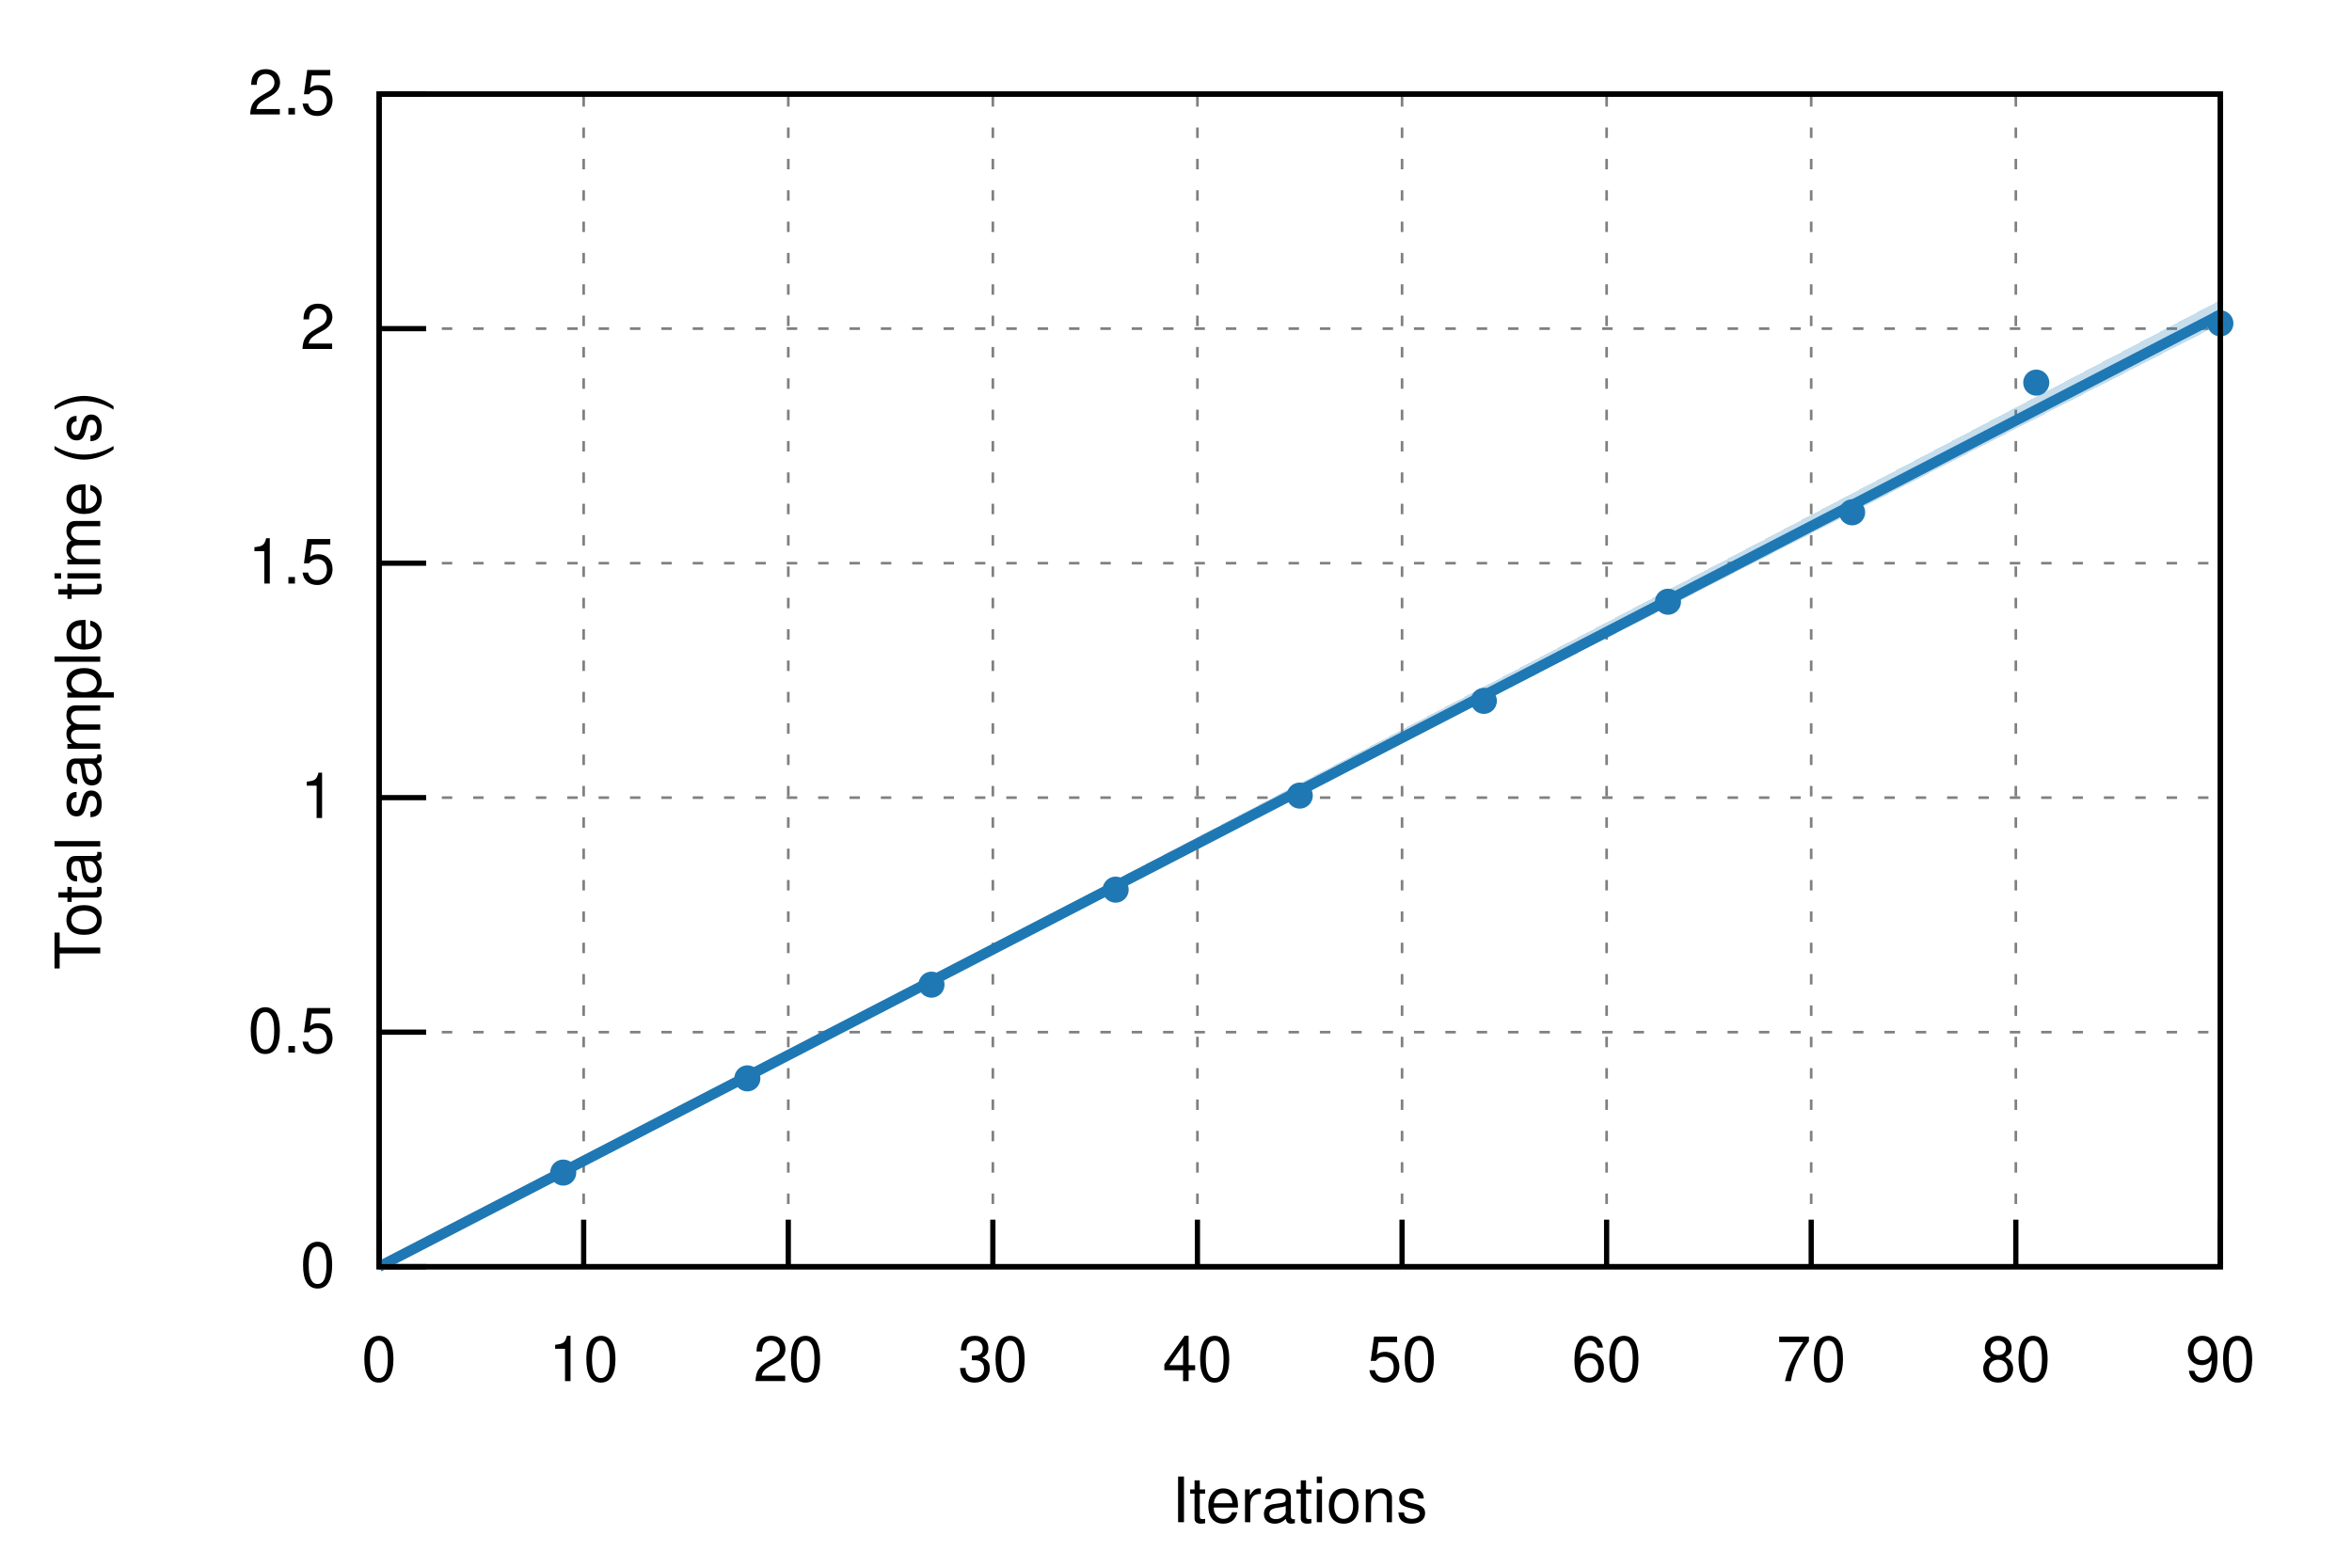
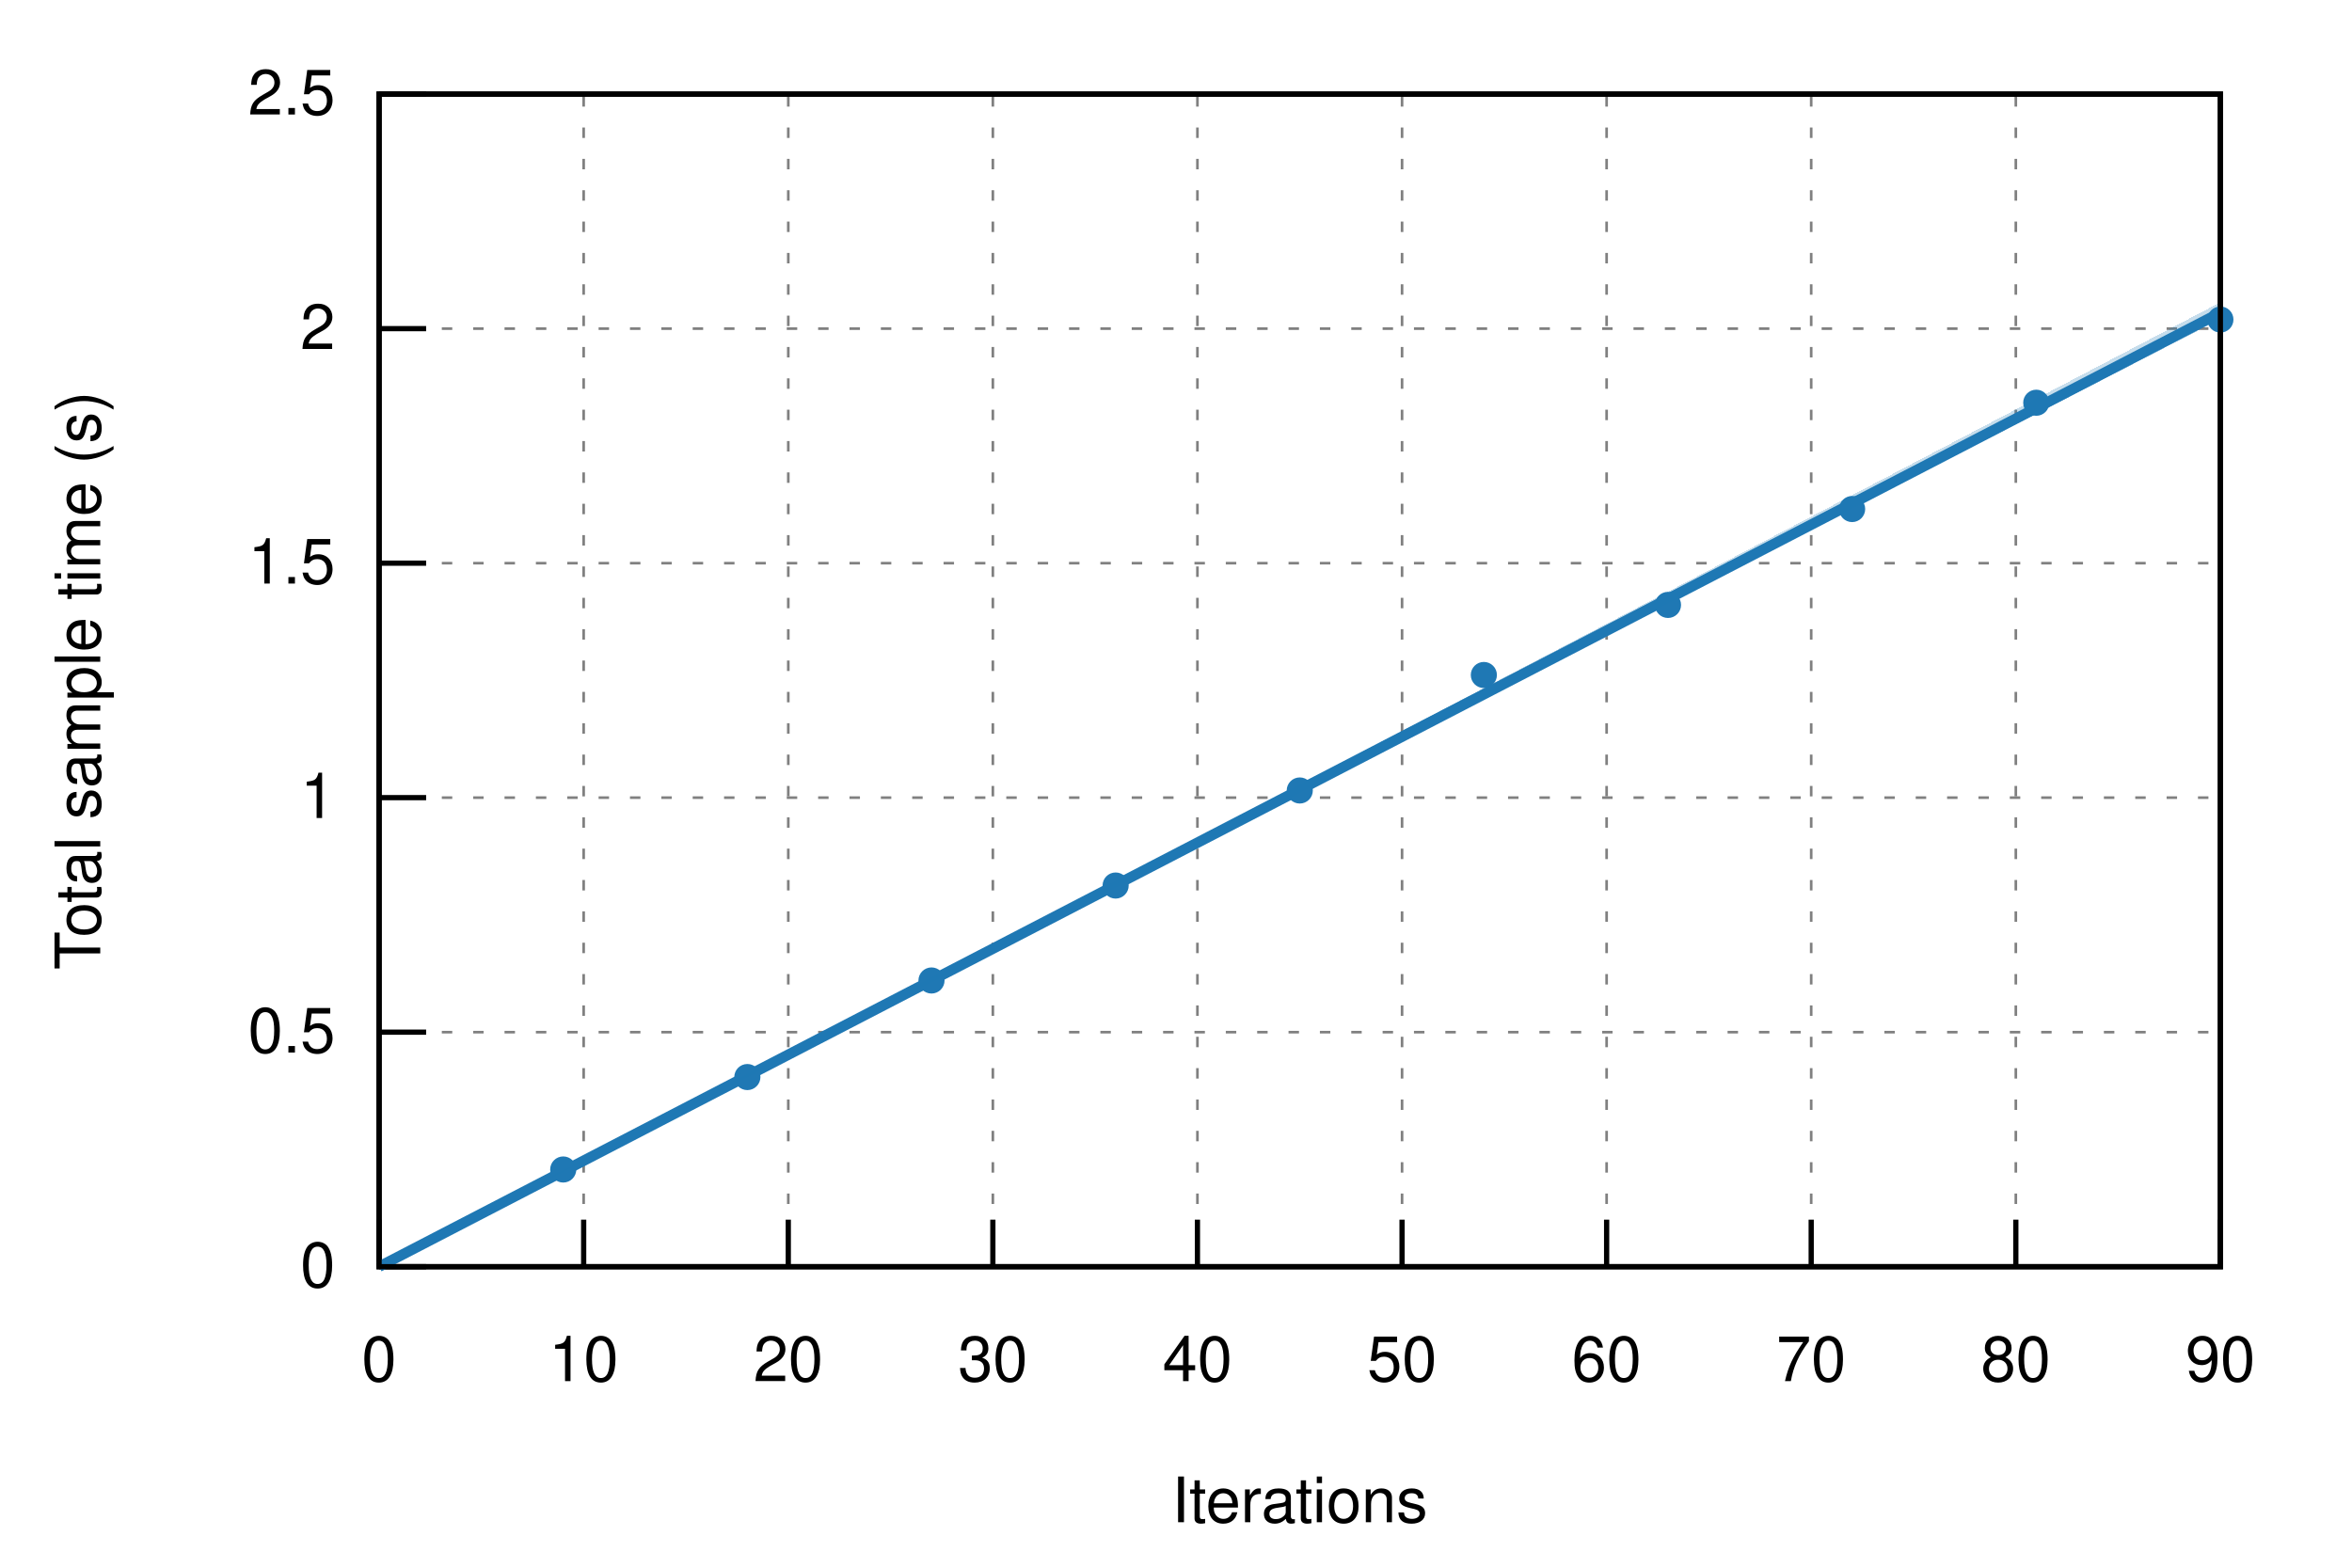
<svg xmlns="http://www.w3.org/2000/svg" xmlns:xlink="http://www.w3.org/1999/xlink" viewBox="0 0 450 300">
  <g id="gnuplot_canvas">
    <rect x="0" y="0" width="450" height="300" fill="none" />
    <defs>
      <circle id="gpDot" r="0.5" stroke-width="0.5" stroke="currentColor" />
      <path id="gpPt0" stroke-width="0.222" stroke="currentColor" d="M-1,0 h2 M0,-1 v2" />
      <path id="gpPt1" stroke-width="0.222" stroke="currentColor" d="M-1,-1 L1,1 M1,-1 L-1,1" />
      <path id="gpPt2" stroke-width="0.222" stroke="currentColor" d="M-1,0 L1,0 M0,-1 L0,1 M-1,-1 L1,1 M-1,1 L1,-1" />
      <rect id="gpPt3" stroke-width="0.222" stroke="currentColor" x="-1" y="-1" width="2" height="2" />
      <rect id="gpPt4" stroke-width="0.222" stroke="currentColor" fill="currentColor" x="-1" y="-1" width="2" height="2" />
      <circle id="gpPt5" stroke-width="0.222" stroke="currentColor" cx="0" cy="0" r="1" />
      <use xlink:href="#gpPt5" id="gpPt6" fill="currentColor" stroke="none" />
      <path id="gpPt7" stroke-width="0.222" stroke="currentColor" d="M0,-1.33 L-1.33,0.67 L1.33,0.67 z" />
      <use xlink:href="#gpPt7" id="gpPt8" fill="currentColor" stroke="none" />
      <use xlink:href="#gpPt7" id="gpPt9" stroke="currentColor" transform="rotate(180)" />
      <use xlink:href="#gpPt9" id="gpPt10" fill="currentColor" stroke="none" />
      <use xlink:href="#gpPt3" id="gpPt11" stroke="currentColor" transform="rotate(45)" />
      <use xlink:href="#gpPt11" id="gpPt12" fill="currentColor" stroke="none" />
      <path id="gpPt13" stroke-width="0.222" stroke="currentColor" d="M0,1.330 L1.265,0.411 L0.782,-1.067 L-0.782,-1.076 L-1.265,0.411 z" />
      <use xlink:href="#gpPt13" id="gpPt14" fill="currentColor" stroke="none" />
      <filter id="textbox" filterUnits="objectBoundingBox" x="0" y="0" height="1" width="1">
        <feFlood flood-color="white" flood-opacity="1" result="bgnd" />
        <feComposite in="SourceGraphic" in2="bgnd" operator="atop" />
      </filter>
      <filter id="greybox" filterUnits="objectBoundingBox" x="0" y="0" height="1" width="1">
        <feFlood flood-color="lightgrey" flood-opacity="1" result="grey" />
        <feComposite in="SourceGraphic" in2="grey" operator="atop" />
      </filter>
    </defs>
    <g fill="none" color="white" stroke="currentColor" stroke-width="1.00" stroke-linecap="butt" stroke-linejoin="miter">
</g>
    <g fill="none" color="black" stroke="currentColor" stroke-width="1.00" stroke-linecap="butt" stroke-linejoin="miter">
</g>
    <g fill="none" color="black" stroke="black" stroke-width="0.50" stroke-linecap="butt" stroke-linejoin="miter">
</g>
    <g fill="none" color="gray" stroke="currentColor" stroke-width="0.50" stroke-linecap="butt" stroke-linejoin="miter">
      <path stroke="gray" stroke-dasharray="2,4" class="gridline" d="M72.53,242.40 L424.82,242.40  " />
    </g>
    <g fill="none" color="gray" stroke="gray" stroke-width="1.00" stroke-linecap="butt" stroke-linejoin="miter">
</g>
    <g fill="none" color="black" stroke="currentColor" stroke-width="1.00" stroke-linecap="butt" stroke-linejoin="miter">
      <path stroke="black" d="M72.53,242.40 L81.53,242.40  " />
      <g transform="translate(64.14,246.30)" stroke="none" fill="black" font-family="Helvetica" font-size="12.00" text-anchor="end">
        <text>
          <tspan font-family="Helvetica"> 0</tspan>
        </text>
      </g>
    </g>
    <g fill="none" color="black" stroke="currentColor" stroke-width="1.00" stroke-linecap="butt" stroke-linejoin="miter">
</g>
    <g fill="none" color="black" stroke="black" stroke-width="0.50" stroke-linecap="butt" stroke-linejoin="miter">
</g>
    <g fill="none" color="gray" stroke="currentColor" stroke-width="0.50" stroke-linecap="butt" stroke-linejoin="miter">
      <path stroke="gray" stroke-dasharray="2,4" class="gridline" d="M72.53,197.52 L424.82,197.52  " />
    </g>
    <g fill="none" color="gray" stroke="gray" stroke-width="1.00" stroke-linecap="butt" stroke-linejoin="miter">
</g>
    <g fill="none" color="black" stroke="currentColor" stroke-width="1.00" stroke-linecap="butt" stroke-linejoin="miter">
      <path stroke="black" d="M72.53,197.52 L81.53,197.52  " />
      <g transform="translate(64.14,201.42)" stroke="none" fill="black" font-family="Helvetica" font-size="12.00" text-anchor="end">
        <text>
          <tspan font-family="Helvetica"> 0.5</tspan>
        </text>
      </g>
    </g>
    <g fill="none" color="black" stroke="currentColor" stroke-width="1.00" stroke-linecap="butt" stroke-linejoin="miter">
</g>
    <g fill="none" color="black" stroke="black" stroke-width="0.50" stroke-linecap="butt" stroke-linejoin="miter">
</g>
    <g fill="none" color="gray" stroke="currentColor" stroke-width="0.50" stroke-linecap="butt" stroke-linejoin="miter">
      <path stroke="gray" stroke-dasharray="2,4" class="gridline" d="M72.53,152.64 L424.82,152.64  " />
    </g>
    <g fill="none" color="gray" stroke="gray" stroke-width="1.00" stroke-linecap="butt" stroke-linejoin="miter">
</g>
    <g fill="none" color="black" stroke="currentColor" stroke-width="1.00" stroke-linecap="butt" stroke-linejoin="miter">
      <path stroke="black" d="M72.53,152.64 L81.53,152.64  " />
      <g transform="translate(64.14,156.54)" stroke="none" fill="black" font-family="Helvetica" font-size="12.00" text-anchor="end">
        <text>
          <tspan font-family="Helvetica"> 1</tspan>
        </text>
      </g>
    </g>
    <g fill="none" color="black" stroke="currentColor" stroke-width="1.00" stroke-linecap="butt" stroke-linejoin="miter">
</g>
    <g fill="none" color="black" stroke="black" stroke-width="0.50" stroke-linecap="butt" stroke-linejoin="miter">
</g>
    <g fill="none" color="gray" stroke="currentColor" stroke-width="0.50" stroke-linecap="butt" stroke-linejoin="miter">
      <path stroke="gray" stroke-dasharray="2,4" class="gridline" d="M72.53,107.77 L424.82,107.77  " />
    </g>
    <g fill="none" color="gray" stroke="gray" stroke-width="1.00" stroke-linecap="butt" stroke-linejoin="miter">
</g>
    <g fill="none" color="black" stroke="currentColor" stroke-width="1.00" stroke-linecap="butt" stroke-linejoin="miter">
      <path stroke="black" d="M72.53,107.77 L81.53,107.77  " />
      <g transform="translate(64.14,111.67)" stroke="none" fill="black" font-family="Helvetica" font-size="12.00" text-anchor="end">
        <text>
          <tspan font-family="Helvetica"> 1.5</tspan>
        </text>
      </g>
    </g>
    <g fill="none" color="black" stroke="currentColor" stroke-width="1.00" stroke-linecap="butt" stroke-linejoin="miter">
</g>
    <g fill="none" color="black" stroke="black" stroke-width="0.50" stroke-linecap="butt" stroke-linejoin="miter">
</g>
    <g fill="none" color="gray" stroke="currentColor" stroke-width="0.50" stroke-linecap="butt" stroke-linejoin="miter">
      <path stroke="gray" stroke-dasharray="2,4" class="gridline" d="M72.53,62.89 L424.82,62.89  " />
    </g>
    <g fill="none" color="gray" stroke="gray" stroke-width="1.00" stroke-linecap="butt" stroke-linejoin="miter">
</g>
    <g fill="none" color="black" stroke="currentColor" stroke-width="1.00" stroke-linecap="butt" stroke-linejoin="miter">
      <path stroke="black" d="M72.53,62.89 L81.53,62.89  " />
      <g transform="translate(64.14,66.79)" stroke="none" fill="black" font-family="Helvetica" font-size="12.00" text-anchor="end">
        <text>
          <tspan font-family="Helvetica"> 2</tspan>
        </text>
      </g>
    </g>
    <g fill="none" color="black" stroke="currentColor" stroke-width="1.00" stroke-linecap="butt" stroke-linejoin="miter">
</g>
    <g fill="none" color="black" stroke="black" stroke-width="0.50" stroke-linecap="butt" stroke-linejoin="miter">
</g>
    <g fill="none" color="gray" stroke="currentColor" stroke-width="0.50" stroke-linecap="butt" stroke-linejoin="miter">
      <path stroke="gray" stroke-dasharray="2,4" class="gridline" d="M72.53,18.01 L424.82,18.01  " />
    </g>
    <g fill="none" color="gray" stroke="gray" stroke-width="1.00" stroke-linecap="butt" stroke-linejoin="miter">
</g>
    <g fill="none" color="black" stroke="currentColor" stroke-width="1.00" stroke-linecap="butt" stroke-linejoin="miter">
      <path stroke="black" d="M72.53,18.01 L81.53,18.01  " />
      <g transform="translate(64.14,21.91)" stroke="none" fill="black" font-family="Helvetica" font-size="12.00" text-anchor="end">
        <text>
          <tspan font-family="Helvetica"> 2.5</tspan>
        </text>
      </g>
    </g>
    <g fill="none" color="black" stroke="currentColor" stroke-width="1.00" stroke-linecap="butt" stroke-linejoin="miter">
</g>
    <g fill="none" color="black" stroke="black" stroke-width="0.50" stroke-linecap="butt" stroke-linejoin="miter">
</g>
    <g fill="none" color="gray" stroke="currentColor" stroke-width="0.50" stroke-linecap="butt" stroke-linejoin="miter">
      <path stroke="gray" stroke-dasharray="2,4" class="gridline" d="M72.53,242.40 L72.53,18.01  " />
    </g>
    <g fill="none" color="gray" stroke="gray" stroke-width="1.00" stroke-linecap="butt" stroke-linejoin="miter">
</g>
    <g fill="none" color="black" stroke="currentColor" stroke-width="1.00" stroke-linecap="butt" stroke-linejoin="miter">
      <path stroke="black" d="M72.53,242.40 L72.53,233.40  " />
      <g transform="translate(72.53,264.30)" stroke="none" fill="black" font-family="Helvetica" font-size="12.00" text-anchor="middle">
        <text>
          <tspan font-family="Helvetica"> 0</tspan>
        </text>
      </g>
    </g>
    <g fill="none" color="black" stroke="currentColor" stroke-width="1.00" stroke-linecap="butt" stroke-linejoin="miter">
</g>
    <g fill="none" color="black" stroke="black" stroke-width="0.50" stroke-linecap="butt" stroke-linejoin="miter">
</g>
    <g fill="none" color="gray" stroke="currentColor" stroke-width="0.50" stroke-linecap="butt" stroke-linejoin="miter">
      <path stroke="gray" stroke-dasharray="2,4" class="gridline" d="M111.67,242.40 L111.67,18.01  " />
    </g>
    <g fill="none" color="gray" stroke="gray" stroke-width="1.00" stroke-linecap="butt" stroke-linejoin="miter">
</g>
    <g fill="none" color="black" stroke="currentColor" stroke-width="1.00" stroke-linecap="butt" stroke-linejoin="miter">
      <path stroke="black" d="M111.67,242.40 L111.67,233.40  " />
      <g transform="translate(111.67,264.30)" stroke="none" fill="black" font-family="Helvetica" font-size="12.00" text-anchor="middle">
        <text>
          <tspan font-family="Helvetica"> 10</tspan>
        </text>
      </g>
    </g>
    <g fill="none" color="black" stroke="currentColor" stroke-width="1.00" stroke-linecap="butt" stroke-linejoin="miter">
</g>
    <g fill="none" color="black" stroke="black" stroke-width="0.50" stroke-linecap="butt" stroke-linejoin="miter">
</g>
    <g fill="none" color="gray" stroke="currentColor" stroke-width="0.50" stroke-linecap="butt" stroke-linejoin="miter">
      <path stroke="gray" stroke-dasharray="2,4" class="gridline" d="M150.82,242.40 L150.82,18.01  " />
    </g>
    <g fill="none" color="gray" stroke="gray" stroke-width="1.00" stroke-linecap="butt" stroke-linejoin="miter">
</g>
    <g fill="none" color="black" stroke="currentColor" stroke-width="1.00" stroke-linecap="butt" stroke-linejoin="miter">
      <path stroke="black" d="M150.82,242.40 L150.82,233.40  " />
      <g transform="translate(150.82,264.30)" stroke="none" fill="black" font-family="Helvetica" font-size="12.00" text-anchor="middle">
        <text>
          <tspan font-family="Helvetica"> 20</tspan>
        </text>
      </g>
    </g>
    <g fill="none" color="black" stroke="currentColor" stroke-width="1.00" stroke-linecap="butt" stroke-linejoin="miter">
</g>
    <g fill="none" color="black" stroke="black" stroke-width="0.50" stroke-linecap="butt" stroke-linejoin="miter">
</g>
    <g fill="none" color="gray" stroke="currentColor" stroke-width="0.50" stroke-linecap="butt" stroke-linejoin="miter">
      <path stroke="gray" stroke-dasharray="2,4" class="gridline" d="M189.96,242.40 L189.96,18.01  " />
    </g>
    <g fill="none" color="gray" stroke="gray" stroke-width="1.00" stroke-linecap="butt" stroke-linejoin="miter">
</g>
    <g fill="none" color="black" stroke="currentColor" stroke-width="1.00" stroke-linecap="butt" stroke-linejoin="miter">
      <path stroke="black" d="M189.96,242.40 L189.96,233.40  " />
      <g transform="translate(189.96,264.30)" stroke="none" fill="black" font-family="Helvetica" font-size="12.00" text-anchor="middle">
        <text>
          <tspan font-family="Helvetica"> 30</tspan>
        </text>
      </g>
    </g>
    <g fill="none" color="black" stroke="currentColor" stroke-width="1.00" stroke-linecap="butt" stroke-linejoin="miter">
</g>
    <g fill="none" color="black" stroke="black" stroke-width="0.50" stroke-linecap="butt" stroke-linejoin="miter">
</g>
    <g fill="none" color="gray" stroke="currentColor" stroke-width="0.50" stroke-linecap="butt" stroke-linejoin="miter">
      <path stroke="gray" stroke-dasharray="2,4" class="gridline" d="M229.10,242.40 L229.10,18.01  " />
    </g>
    <g fill="none" color="gray" stroke="gray" stroke-width="1.00" stroke-linecap="butt" stroke-linejoin="miter">
</g>
    <g fill="none" color="black" stroke="currentColor" stroke-width="1.00" stroke-linecap="butt" stroke-linejoin="miter">
      <path stroke="black" d="M229.10,242.40 L229.10,233.40  " />
      <g transform="translate(229.10,264.30)" stroke="none" fill="black" font-family="Helvetica" font-size="12.00" text-anchor="middle">
        <text>
          <tspan font-family="Helvetica"> 40</tspan>
        </text>
      </g>
    </g>
    <g fill="none" color="black" stroke="currentColor" stroke-width="1.00" stroke-linecap="butt" stroke-linejoin="miter">
</g>
    <g fill="none" color="black" stroke="black" stroke-width="0.50" stroke-linecap="butt" stroke-linejoin="miter">
</g>
    <g fill="none" color="gray" stroke="currentColor" stroke-width="0.50" stroke-linecap="butt" stroke-linejoin="miter">
      <path stroke="gray" stroke-dasharray="2,4" class="gridline" d="M268.25,242.40 L268.25,18.01  " />
    </g>
    <g fill="none" color="gray" stroke="gray" stroke-width="1.00" stroke-linecap="butt" stroke-linejoin="miter">
</g>
    <g fill="none" color="black" stroke="currentColor" stroke-width="1.00" stroke-linecap="butt" stroke-linejoin="miter">
      <path stroke="black" d="M268.25,242.40 L268.25,233.40  " />
      <g transform="translate(268.25,264.30)" stroke="none" fill="black" font-family="Helvetica" font-size="12.00" text-anchor="middle">
        <text>
          <tspan font-family="Helvetica"> 50</tspan>
        </text>
      </g>
    </g>
    <g fill="none" color="black" stroke="currentColor" stroke-width="1.00" stroke-linecap="butt" stroke-linejoin="miter">
</g>
    <g fill="none" color="black" stroke="black" stroke-width="0.50" stroke-linecap="butt" stroke-linejoin="miter">
</g>
    <g fill="none" color="gray" stroke="currentColor" stroke-width="0.50" stroke-linecap="butt" stroke-linejoin="miter">
      <path stroke="gray" stroke-dasharray="2,4" class="gridline" d="M307.39,242.40 L307.39,18.01  " />
    </g>
    <g fill="none" color="gray" stroke="gray" stroke-width="1.00" stroke-linecap="butt" stroke-linejoin="miter">
</g>
    <g fill="none" color="black" stroke="currentColor" stroke-width="1.00" stroke-linecap="butt" stroke-linejoin="miter">
      <path stroke="black" d="M307.39,242.40 L307.39,233.40  " />
      <g transform="translate(307.39,264.30)" stroke="none" fill="black" font-family="Helvetica" font-size="12.00" text-anchor="middle">
        <text>
          <tspan font-family="Helvetica"> 60</tspan>
        </text>
      </g>
    </g>
    <g fill="none" color="black" stroke="currentColor" stroke-width="1.00" stroke-linecap="butt" stroke-linejoin="miter">
</g>
    <g fill="none" color="black" stroke="black" stroke-width="0.50" stroke-linecap="butt" stroke-linejoin="miter">
</g>
    <g fill="none" color="gray" stroke="currentColor" stroke-width="0.50" stroke-linecap="butt" stroke-linejoin="miter">
      <path stroke="gray" stroke-dasharray="2,4" class="gridline" d="M346.53,242.40 L346.53,18.01  " />
    </g>
    <g fill="none" color="gray" stroke="gray" stroke-width="1.00" stroke-linecap="butt" stroke-linejoin="miter">
</g>
    <g fill="none" color="black" stroke="currentColor" stroke-width="1.00" stroke-linecap="butt" stroke-linejoin="miter">
      <path stroke="black" d="M346.53,242.40 L346.53,233.40  " />
      <g transform="translate(346.53,264.30)" stroke="none" fill="black" font-family="Helvetica" font-size="12.00" text-anchor="middle">
        <text>
          <tspan font-family="Helvetica"> 70</tspan>
        </text>
      </g>
    </g>
    <g fill="none" color="black" stroke="currentColor" stroke-width="1.00" stroke-linecap="butt" stroke-linejoin="miter">
</g>
    <g fill="none" color="black" stroke="black" stroke-width="0.50" stroke-linecap="butt" stroke-linejoin="miter">
</g>
    <g fill="none" color="gray" stroke="currentColor" stroke-width="0.50" stroke-linecap="butt" stroke-linejoin="miter">
      <path stroke="gray" stroke-dasharray="2,4" class="gridline" d="M385.68,242.40 L385.68,18.01  " />
    </g>
    <g fill="none" color="gray" stroke="gray" stroke-width="1.00" stroke-linecap="butt" stroke-linejoin="miter">
</g>
    <g fill="none" color="black" stroke="currentColor" stroke-width="1.00" stroke-linecap="butt" stroke-linejoin="miter">
      <path stroke="black" d="M385.68,242.40 L385.68,233.40  " />
      <g transform="translate(385.68,264.30)" stroke="none" fill="black" font-family="Helvetica" font-size="12.00" text-anchor="middle">
        <text>
          <tspan font-family="Helvetica"> 80</tspan>
        </text>
      </g>
    </g>
    <g fill="none" color="black" stroke="currentColor" stroke-width="1.00" stroke-linecap="butt" stroke-linejoin="miter">
</g>
    <g fill="none" color="black" stroke="black" stroke-width="0.50" stroke-linecap="butt" stroke-linejoin="miter">
</g>
    <g fill="none" color="gray" stroke="currentColor" stroke-width="0.50" stroke-linecap="butt" stroke-linejoin="miter">
      <path stroke="gray" stroke-dasharray="2,4" class="gridline" d="M424.82,242.40 L424.82,18.01  " />
    </g>
    <g fill="none" color="gray" stroke="gray" stroke-width="1.00" stroke-linecap="butt" stroke-linejoin="miter">
</g>
    <g fill="none" color="black" stroke="currentColor" stroke-width="1.00" stroke-linecap="butt" stroke-linejoin="miter">
      <path stroke="black" d="M424.82,242.40 L424.82,233.40  " />
      <g transform="translate(424.82,264.30)" stroke="none" fill="black" font-family="Helvetica" font-size="12.00" text-anchor="middle">
        <text>
          <tspan font-family="Helvetica"> 90</tspan>
        </text>
      </g>
    </g>
    <g fill="none" color="black" stroke="currentColor" stroke-width="1.00" stroke-linecap="butt" stroke-linejoin="miter">
</g>
    <g fill="none" color="black" stroke="currentColor" stroke-width="1.00" stroke-linecap="butt" stroke-linejoin="miter">
      <path stroke="black" d="M72.53,18.01 L72.53,242.40 L424.82,242.40 L424.82,18.01 L72.53,18.01 Z  " />
    </g>
    <g fill="none" color="black" stroke="currentColor" stroke-width="1.00" stroke-linecap="butt" stroke-linejoin="miter">
      <g transform="translate(19.18,130.21) rotate(270)" stroke="none" fill="black" font-family="Helvetica" font-size="12.00" text-anchor="middle">
        <text>
          <tspan font-family="Helvetica">Total sample time (s)</tspan>
        </text>
      </g>
    </g>
    <g fill="none" color="black" stroke="currentColor" stroke-width="1.00" stroke-linecap="butt" stroke-linejoin="miter">
      <g transform="translate(248.67,291.30)" stroke="none" fill="black" font-family="Helvetica" font-size="12.00" text-anchor="middle">
        <text>
          <tspan font-family="Helvetica">Iterations</tspan>
        </text>
      </g>
    </g>
    <g fill="none" color="black" stroke="currentColor" stroke-width="1.00" stroke-linecap="butt" stroke-linejoin="miter">
</g>
    <g id="gnuplot_plot_1">
      <g fill="none" color="black" stroke="currentColor" stroke-width="1.00" stroke-linecap="butt" stroke-linejoin="miter">
-         <use xlink:href="#gpPt6" transform="translate(107.76,224.39) scale(2.25)" color="rgb( 31, 120, 180)" />
-         <use xlink:href="#gpPt6" transform="translate(142.99,206.36) scale(2.25)" color="rgb( 31, 120, 180)" />
-         <use xlink:href="#gpPt6" transform="translate(178.22,188.43) scale(2.25)" color="rgb( 31, 120, 180)" />
-         <use xlink:href="#gpPt6" transform="translate(213.45,170.25) scale(2.25)" color="rgb( 31, 120, 180)" />
-         <use xlink:href="#gpPt6" transform="translate(248.68,152.25) scale(2.25)" color="rgb( 31, 120, 180)" />
-         <use xlink:href="#gpPt6" transform="translate(283.90,134.12) scale(2.25)" color="rgb( 31, 120, 180)" />
-         <use xlink:href="#gpPt6" transform="translate(319.13,115.15) scale(2.25)" color="rgb( 31, 120, 180)" />
-         <use xlink:href="#gpPt6" transform="translate(354.36,98.04) scale(2.25)" color="rgb( 31, 120, 180)" />
-         <use xlink:href="#gpPt6" transform="translate(389.59,73.22) scale(2.25)" color="rgb( 31, 120, 180)" />
-         <use xlink:href="#gpPt6" transform="translate(424.82,61.88) scale(2.25)" color="rgb( 31, 120, 180)" />
+         <use xlink:href="#gpPt6" transform="translate(107.76,223.80) scale(2.25)" color="rgb( 31, 120, 180)" />
+         <use xlink:href="#gpPt6" transform="translate(142.99,206.11) scale(2.25)" color="rgb( 31, 120, 180)" />
+         <use xlink:href="#gpPt6" transform="translate(178.22,187.63) scale(2.25)" color="rgb( 31, 120, 180)" />
+         <use xlink:href="#gpPt6" transform="translate(213.45,169.46) scale(2.25)" color="rgb( 31, 120, 180)" />
+         <use xlink:href="#gpPt6" transform="translate(248.68,151.27) scale(2.25)" color="rgb( 31, 120, 180)" />
+         <use xlink:href="#gpPt6" transform="translate(283.90,129.17) scale(2.25)" color="rgb( 31, 120, 180)" />
+         <use xlink:href="#gpPt6" transform="translate(319.13,115.76) scale(2.25)" color="rgb( 31, 120, 180)" />
+         <use xlink:href="#gpPt6" transform="translate(354.36,97.41) scale(2.25)" color="rgb( 31, 120, 180)" />
+         <use xlink:href="#gpPt6" transform="translate(389.59,77.07) scale(2.25)" color="rgb( 31, 120, 180)" />
+         <use xlink:href="#gpPt6" transform="translate(424.82,61.15) scale(2.25)" color="rgb( 31, 120, 180)" />
      </g>
    </g>
    <g id="gnuplot_plot_2">
      <g fill="none" color="white" stroke="rgb( 31, 120, 180)" stroke-width="2.00" stroke-linecap="butt" stroke-linejoin="miter">
</g>
      <g fill="none" color="black" stroke="currentColor" stroke-width="2.00" stroke-linecap="butt" stroke-linejoin="miter">
-         <path stroke="rgb( 31, 120, 180)" d="M72.53,242.40 L424.82,60.21  " />
+         <path stroke="rgb( 31, 120, 180)" d="M72.53,242.40 L424.82,59.83  " />
      </g>
    </g>
    <g id="gnuplot_plot_3">
      <g fill="none" color="white" stroke="rgb( 31, 120, 180)" stroke-width="1.00" stroke-linecap="butt" stroke-linejoin="miter">
</g>
      <g fill="none" color="black" stroke="currentColor" stroke-width="1.00" stroke-linecap="butt" stroke-linejoin="miter">
        <g stroke="none" shape-rendering="crispEdges">
          <polygon fill="rgb( 31, 120, 180)" fill-opacity="0.25" points="72.53,242.40 72.53,242.40 72.53,242.40 " />
-           <polygon fill="rgb( 31, 120, 180)" fill-opacity="0.25" points="72.53,242.40 424.82,62.00 424.82,57.43 " />
+           <polygon fill="rgb( 31, 120, 180)" fill-opacity="0.25" points="72.53,242.40 424.82,61.08 424.82,57.85 " />
        </g>
      </g>
    </g>
    <g fill="none" color="white" stroke="rgb( 31, 120, 180)" stroke-width="2.00" stroke-linecap="butt" stroke-linejoin="miter">
</g>
    <g fill="none" color="black" stroke="currentColor" stroke-width="2.00" stroke-linecap="butt" stroke-linejoin="miter">
</g>
    <g fill="none" color="black" stroke="black" stroke-width="1.00" stroke-linecap="butt" stroke-linejoin="miter">
</g>
    <g fill="none" color="black" stroke="currentColor" stroke-width="1.00" stroke-linecap="butt" stroke-linejoin="miter">
      <path stroke="black" d="M72.53,18.01 L72.53,242.40 L424.82,242.40 L424.82,18.01 L72.53,18.01 Z  " />
    </g>
    <g fill="none" color="black" stroke="currentColor" stroke-width="1.00" stroke-linecap="butt" stroke-linejoin="miter">
</g>
  </g>
</svg>
